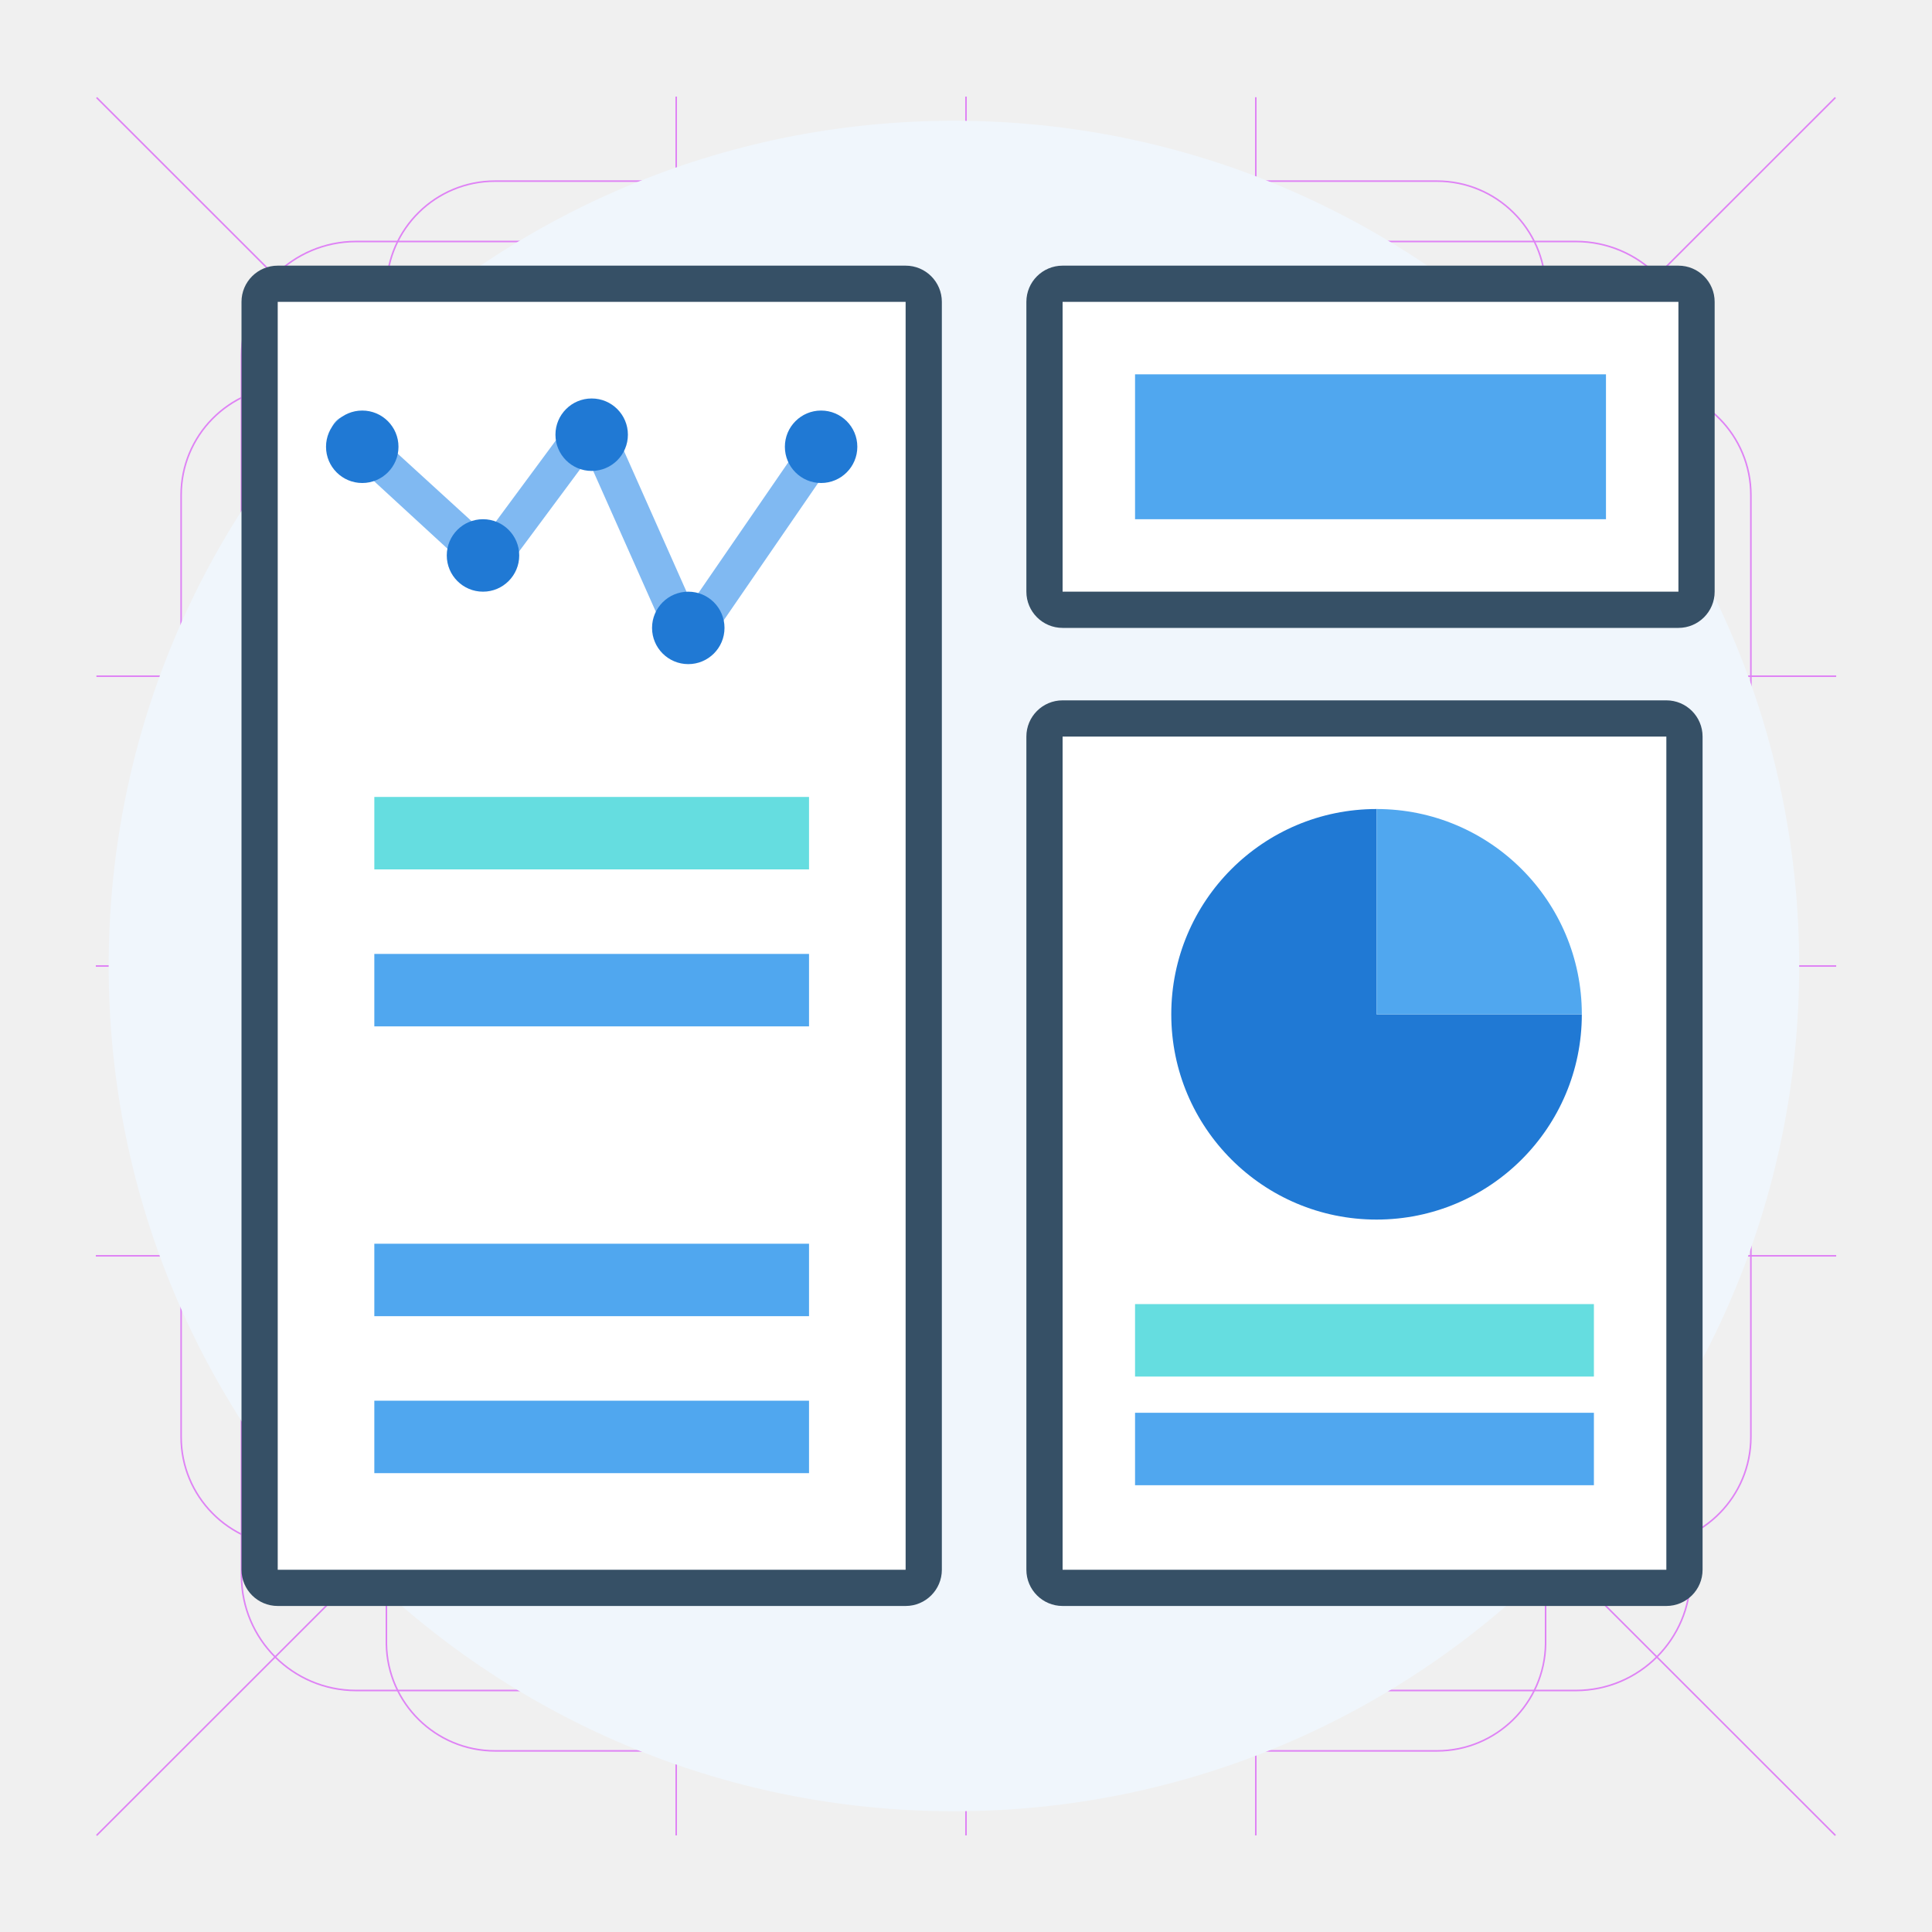
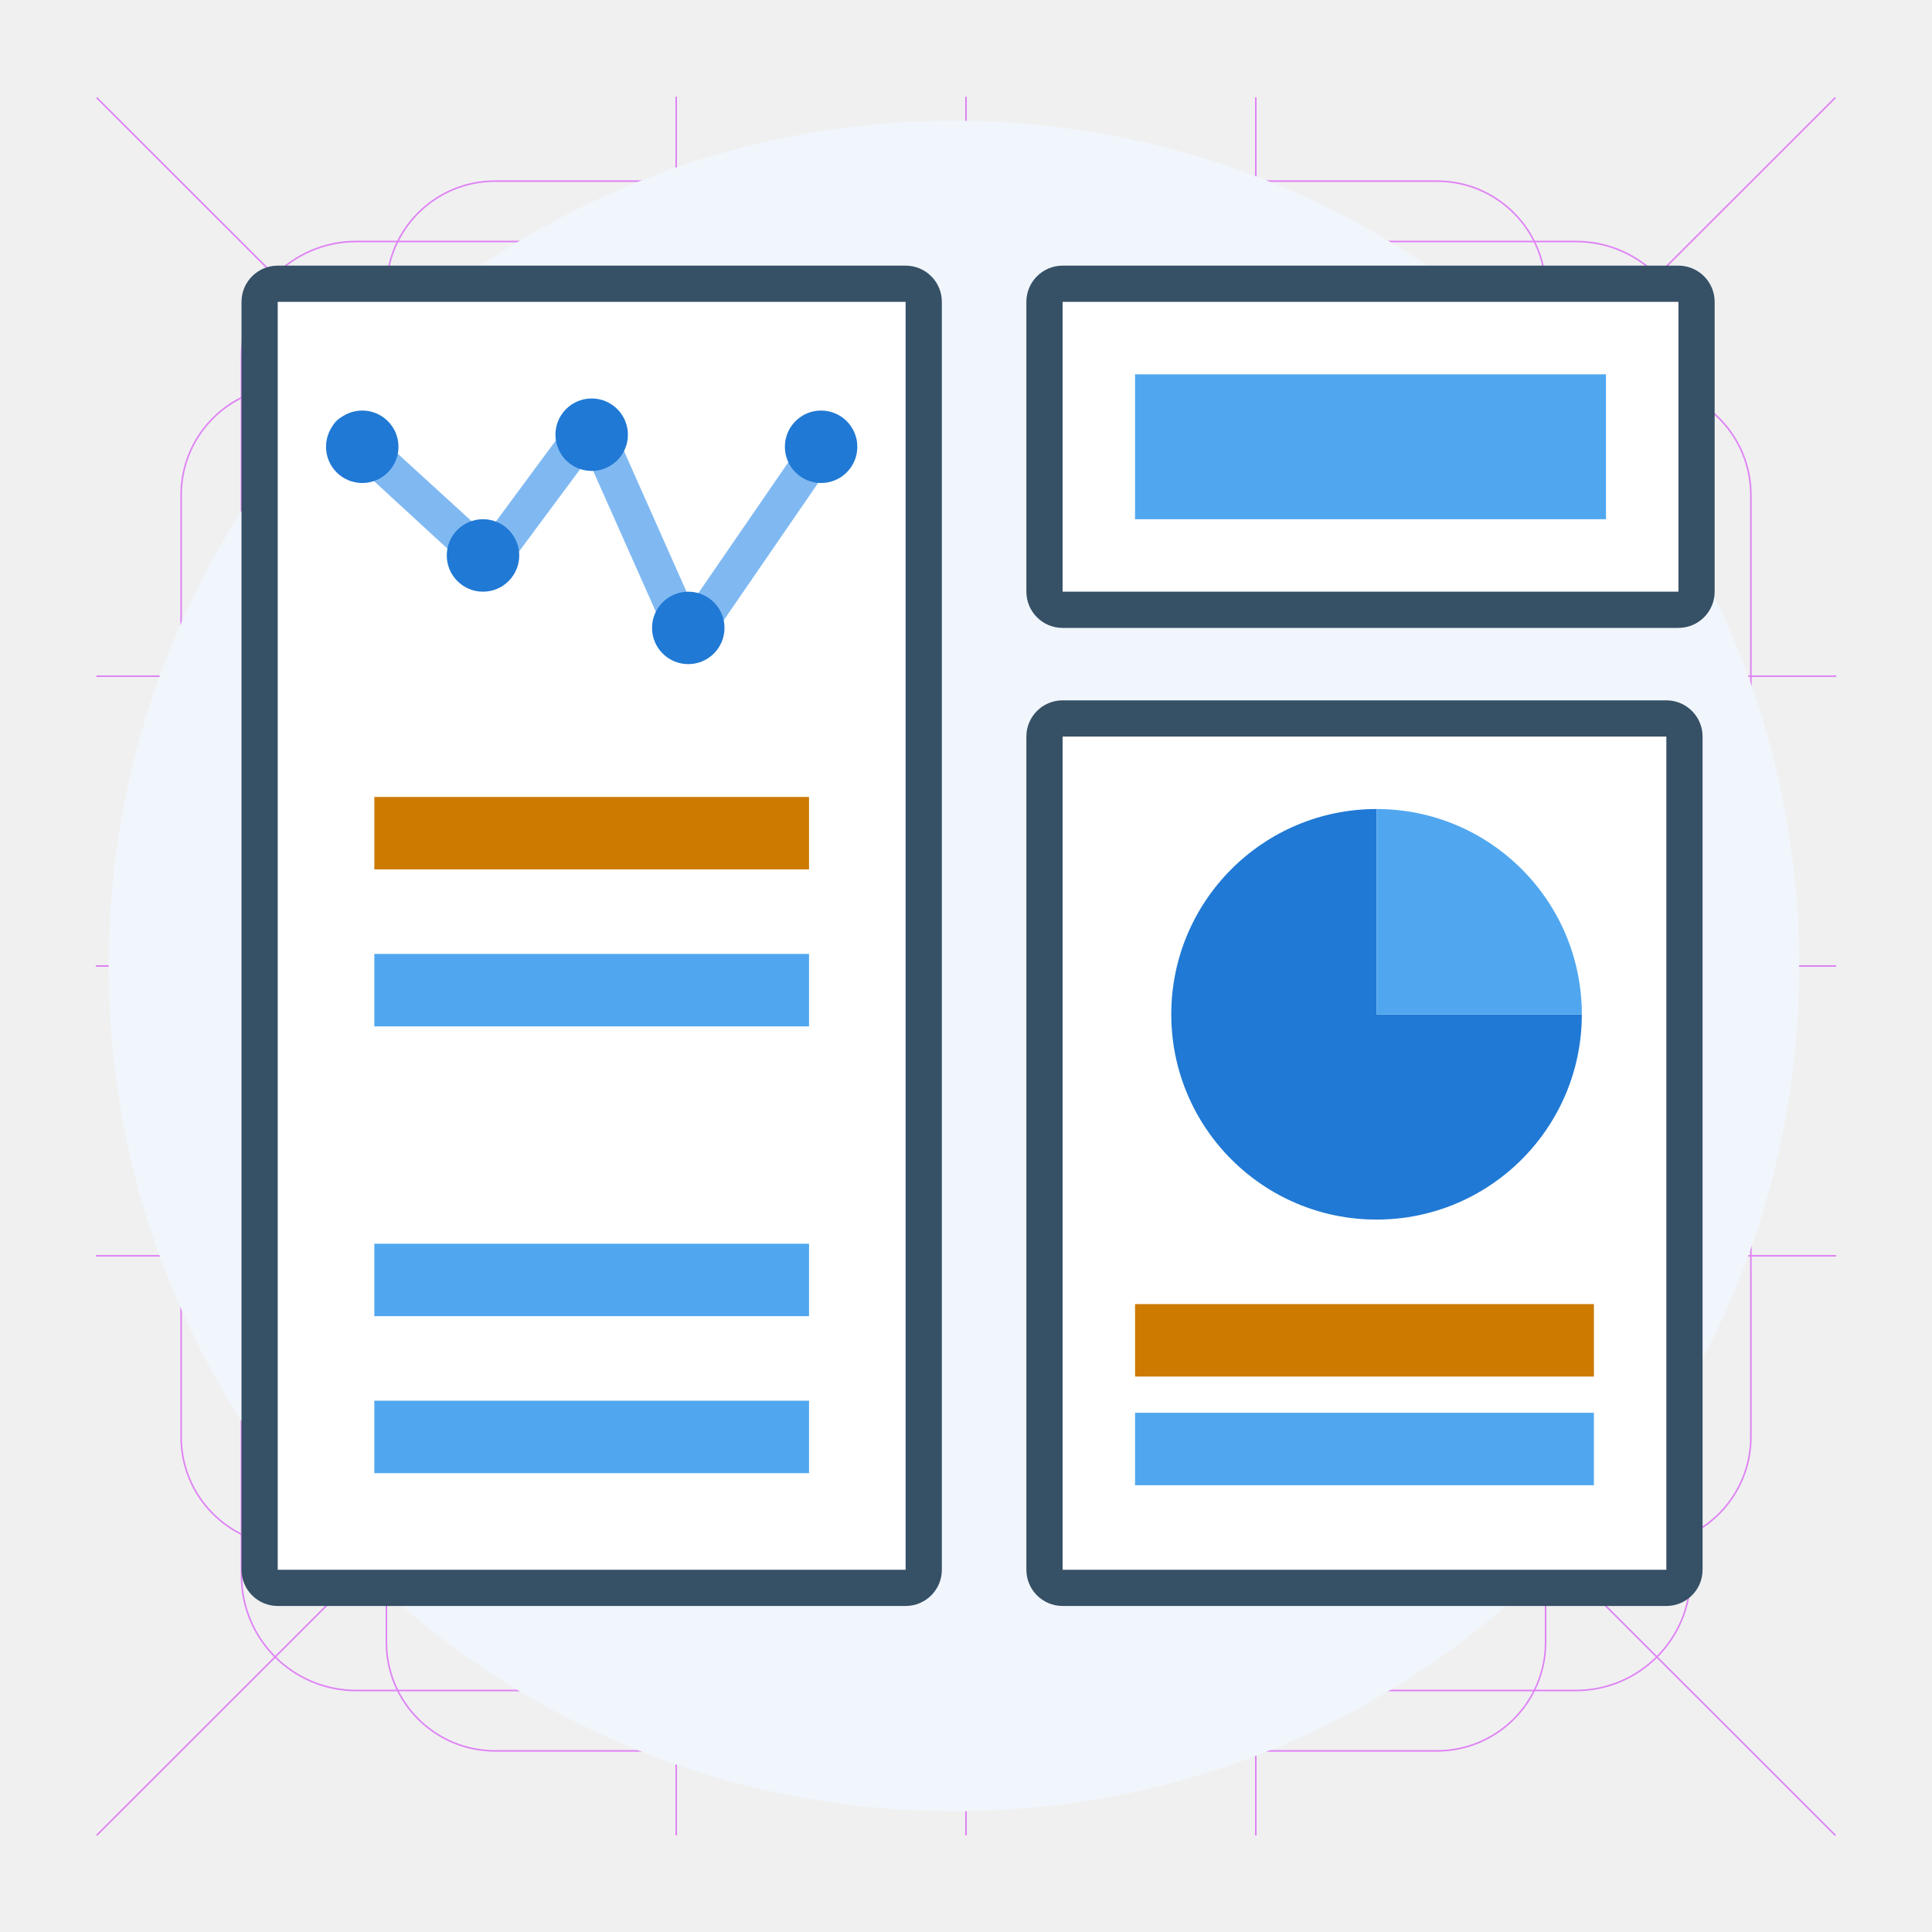
<svg xmlns="http://www.w3.org/2000/svg" viewBox="0 0 160 160">
  <defs>
-     <style>.cls-1{opacity:0.5;}.cls-2,.cls-3,.cls-4{fill:none;}.cls-2,.cls-3{stroke:#cd16f9;stroke-width:0.13px;}.cls-3{stroke-linecap:square;}.cls-5{fill:#f0f6fc;}.cls-6{fill:#fff;}.cls-7{fill:#365066;}.cls-8{fill:#2079d4;}.cls-9{fill:#50a7ef;}.cls-10{fill:#65dde0;}.cls-11{fill:#80b9f2;}</style>
+     <style>.cls-1{opacity:0.5;}.cls-2,.cls-3,.cls-4{fill:none;}.cls-2,.cls-3{stroke:#cd16f9;stroke-width:0.13px;}.cls-3{stroke-linecap:square;}.cls-5{fill:#f0f6fc;}.cls-6{fill:#fff;}.cls-7{fill:#365066;}.cls-8{fill:#2079d4;}.cls-9{fill:#50a7ef;}.cls-10{fill:#CC7A00;}.cls-11{fill:#80b9f2;}</style>
  </defs>
  <g id="grid">
    <g id="Keylines" class="cls-1">
      <path id="NESW" class="cls-2" d="M8,152,152,8.08Z" />
      <path id="NWSE" class="cls-2" d="M8,8.08,152,152" />
      <path id="Southern-Tropic" class="cls-3" d="M8,104H152" />
      <path id="Northern-Tropic" class="cls-3" d="M8.05,56H152" />
      <path id="Equator" class="cls-3" d="M8,80H152" />
      <path id="Western-Tropic" class="cls-2" d="M104,152V8.05" />
      <path id="Eastern-Tropic" class="cls-2" d="M56,152V8" />
      <path id="Mean" class="cls-2" d="M80,152V8" />
      <path id="Core" class="cls-2" d="M110,80a30,30,0,1,0-30,30,30,30,0,0,0,30-30Z" />
      <path id="Circle" class="cls-2" d="M80,145a65,65,0,1,1,65-65,65,65,0,0,1-65,65" />
      <path id="Square" class="cls-2" d="M130.53,140H29.47A9.5,9.5,0,0,1,20,130.53V29.47A9.5,9.5,0,0,1,29.47,20H130.53A9.5,9.5,0,0,1,140,29.47V130.53a9.5,9.5,0,0,1-9.47,9.47" />
      <path id="Vertical-Rectangle" class="cls-2" d="M119,145H41a9,9,0,0,1-9-8.86V23.86A9,9,0,0,1,41,15h78a9,9,0,0,1,9,8.86V136.14a9,9,0,0,1-9,8.86" />
      <path id="Horizontal-Rectangle" class="cls-2" d="M136.14,128H23.86A9,9,0,0,1,15,119V41a9,9,0,0,1,8.86-9H136.14A9,9,0,0,1,145,41v78a9,9,0,0,1-8.86,9" />
    </g>
  </g>
  <g id="analytics_dashboard">
    <rect class="cls-4" width="160" height="160" />
    <path class="cls-5" d="M79,150A70,70,0,1,0,9,80,70,70,0,0,0,79,150Z" />
    <rect class="cls-6" x="86.5" y="59.5" width="53" height="72" rx="1.5" />
    <path class="cls-7" d="M138,61v69H88V61h50m0-3H88a3,3,0,0,0-3,3v69a3,3,0,0,0,3,3h50a3,3,0,0,0,3-3V61a3,3,0,0,0-3-3Z" />
    <path class="cls-8" d="M114,67a17,17,0,1,0,17,17H114Z" />
    <path class="cls-9" d="M131,84a17,17,0,0,0-17-17V84Z" />
    <rect class="cls-10" x="94" y="108" width="38" height="6" />
    <rect class="cls-9" x="94" y="117" width="38" height="6" />
    <rect class="cls-6" x="21.5" y="23.5" width="55" height="108" rx="1.5" />
    <path class="cls-7" d="M75,25V130H23V25H75m0-3H23a3,3,0,0,0-3,3V130a3,3,0,0,0,3,3H75a3,3,0,0,0,3-3V25a3,3,0,0,0-3-3Z" />
    <rect class="cls-10" x="31" y="66" width="36" height="6" />
    <rect class="cls-9" x="31" y="79" width="36" height="6" />
    <rect class="cls-9" x="31" y="103" width="36" height="6" />
    <rect class="cls-9" x="31" y="116" width="36" height="6" />
    <path class="cls-11" d="M57,54.5h-.14a1.48,1.48,0,0,1-1.23-.88L48.68,38l-7,9.43a1.52,1.52,0,0,1-1.06.6,1.48,1.48,0,0,1-1.16-.38L28,37.11a1.5,1.5,0,1,1,2-2.22l10.27,9.38,7.51-10.16a1.5,1.5,0,0,1,2.58.28l6.91,15.55,9.48-13.79a1.5,1.5,0,1,1,2.48,1.7l-11,16A1.52,1.52,0,0,1,57,54.5Z" />
    <circle class="cls-8" cx="30" cy="37" r="3" />
    <circle class="cls-8" cx="40" cy="46" r="3" />
    <circle class="cls-8" cx="49" cy="36" r="3" />
    <circle class="cls-8" cx="57" cy="52" r="3" />
    <circle class="cls-8" cx="68" cy="37" r="3" />
    <rect class="cls-6" x="86.5" y="23.5" width="54" height="27" rx="1.5" />
    <path class="cls-7" d="M139,25V49H88V25h51m0-3H88a3,3,0,0,0-3,3V49a3,3,0,0,0,3,3h51a3,3,0,0,0,3-3V25a3,3,0,0,0-3-3Z" />
    <rect class="cls-9" x="94" y="31" width="39" height="12" />
  </g>
</svg>
